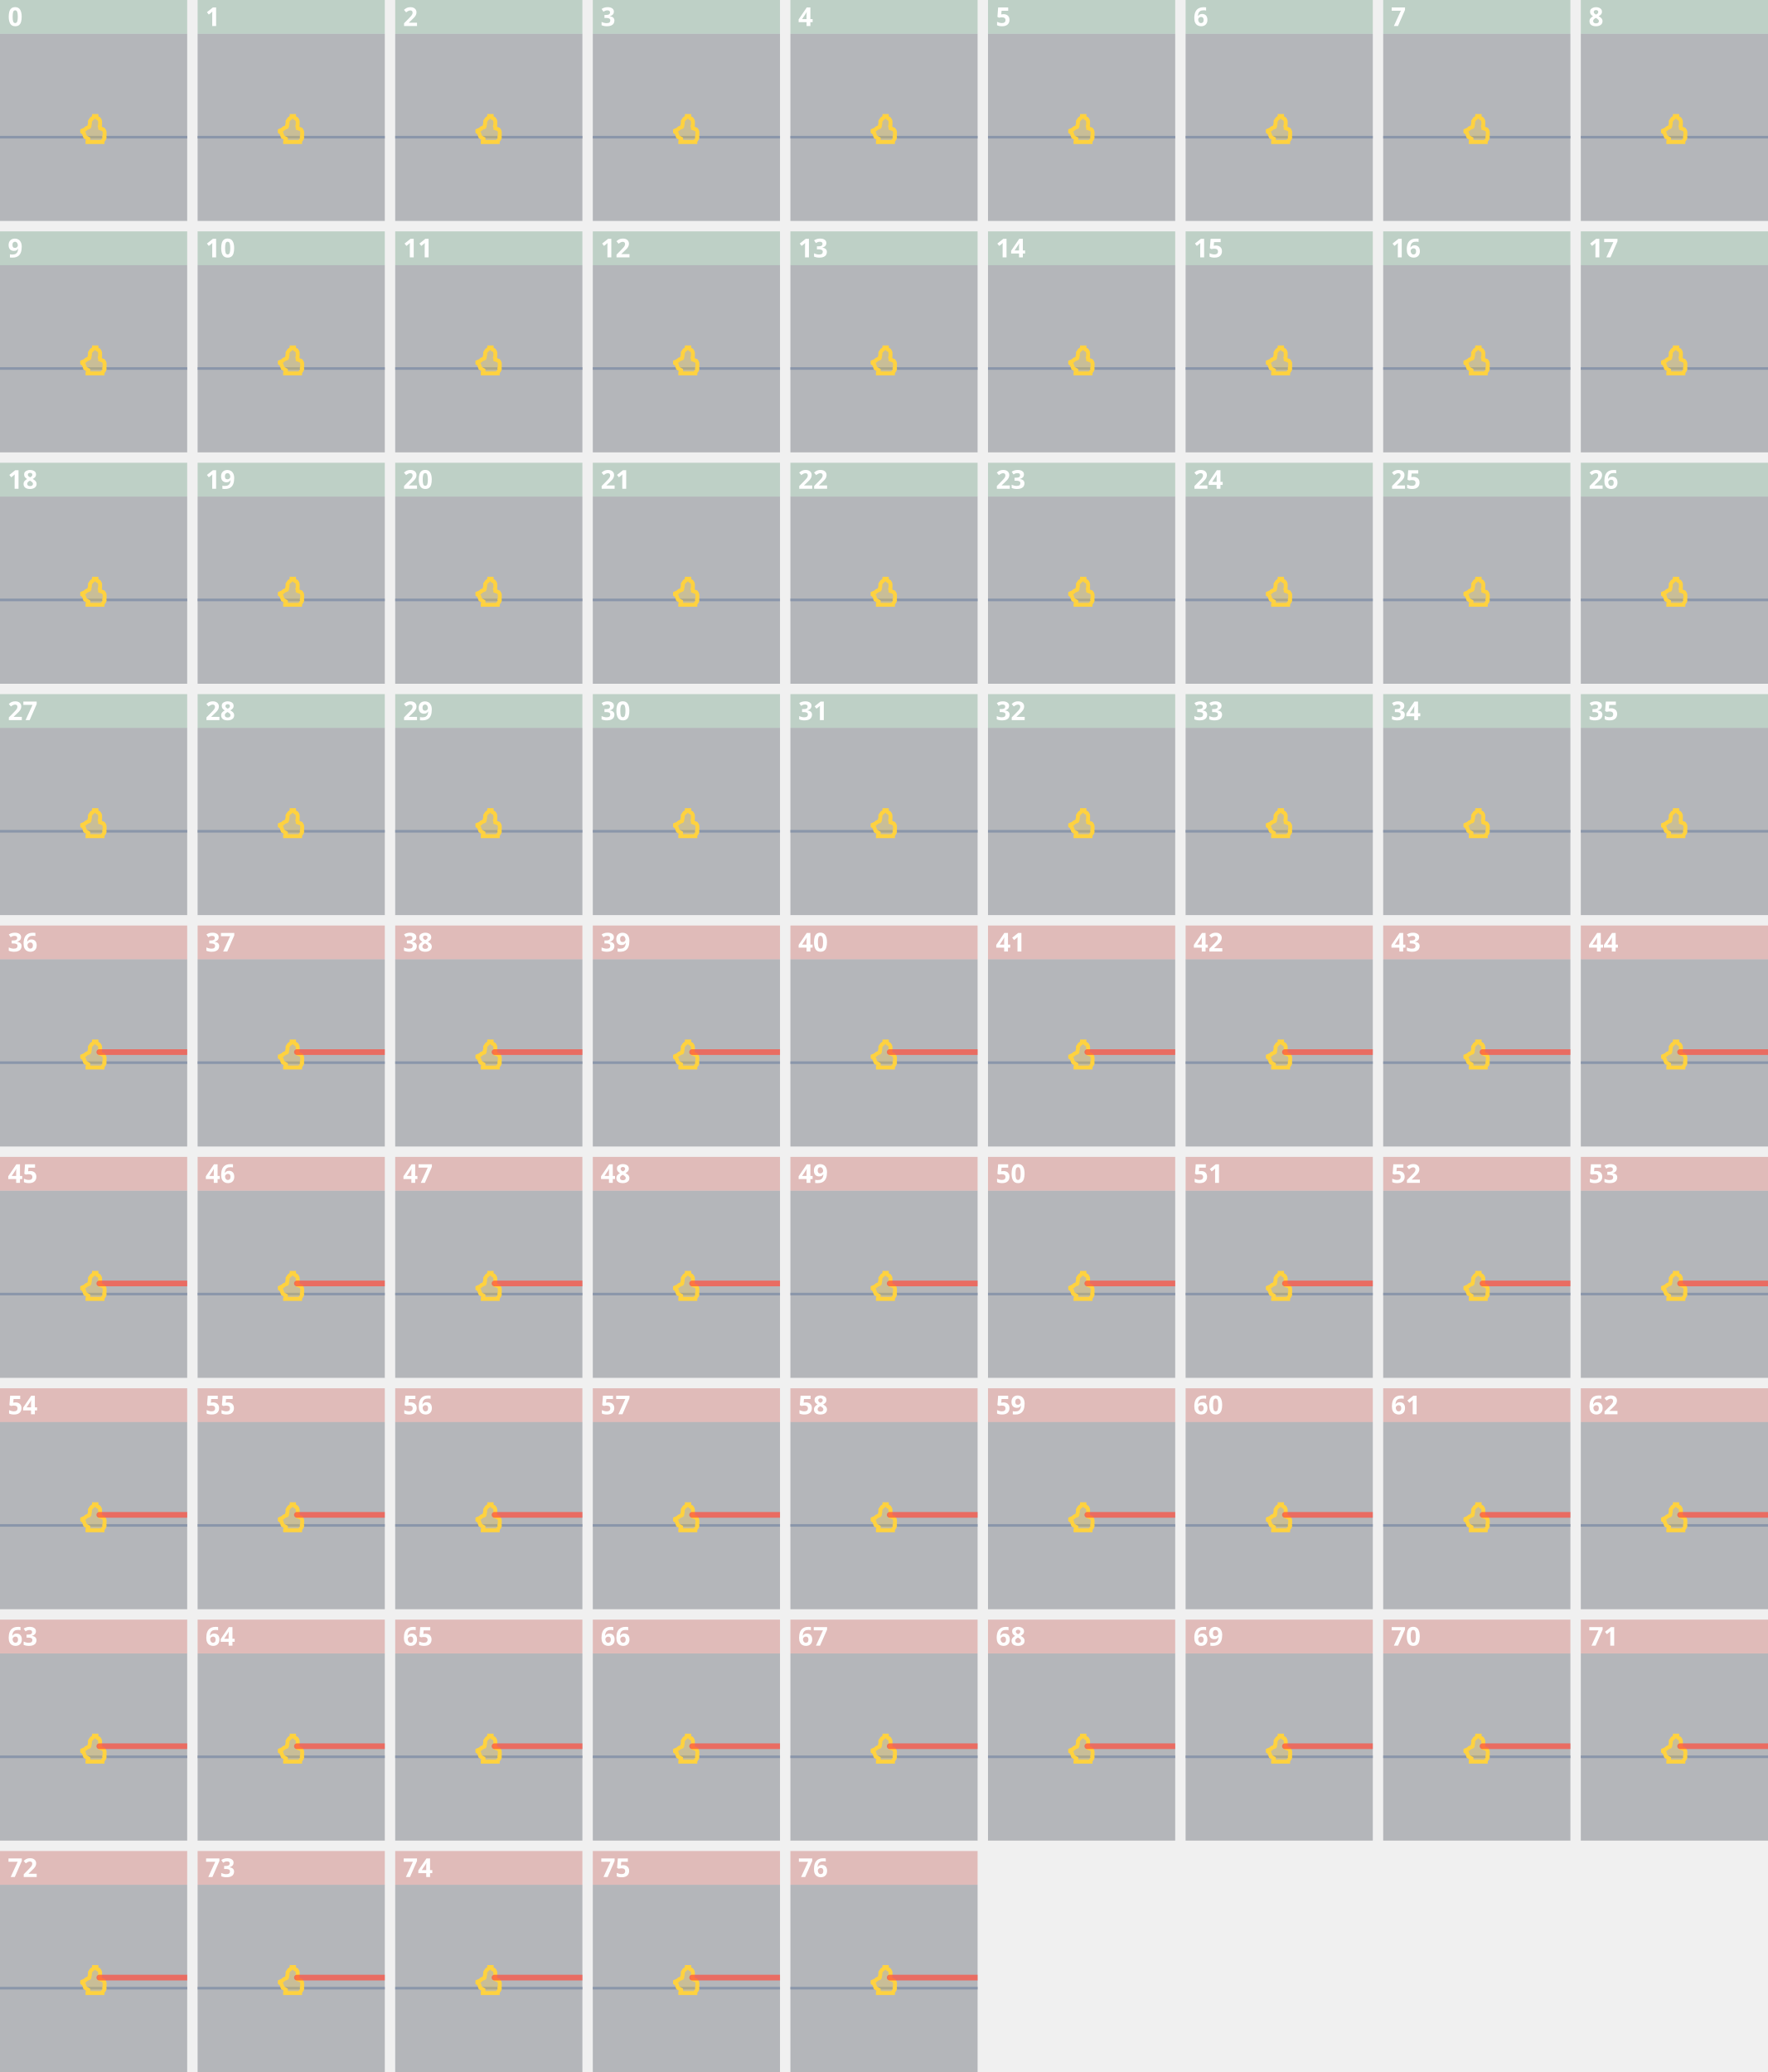
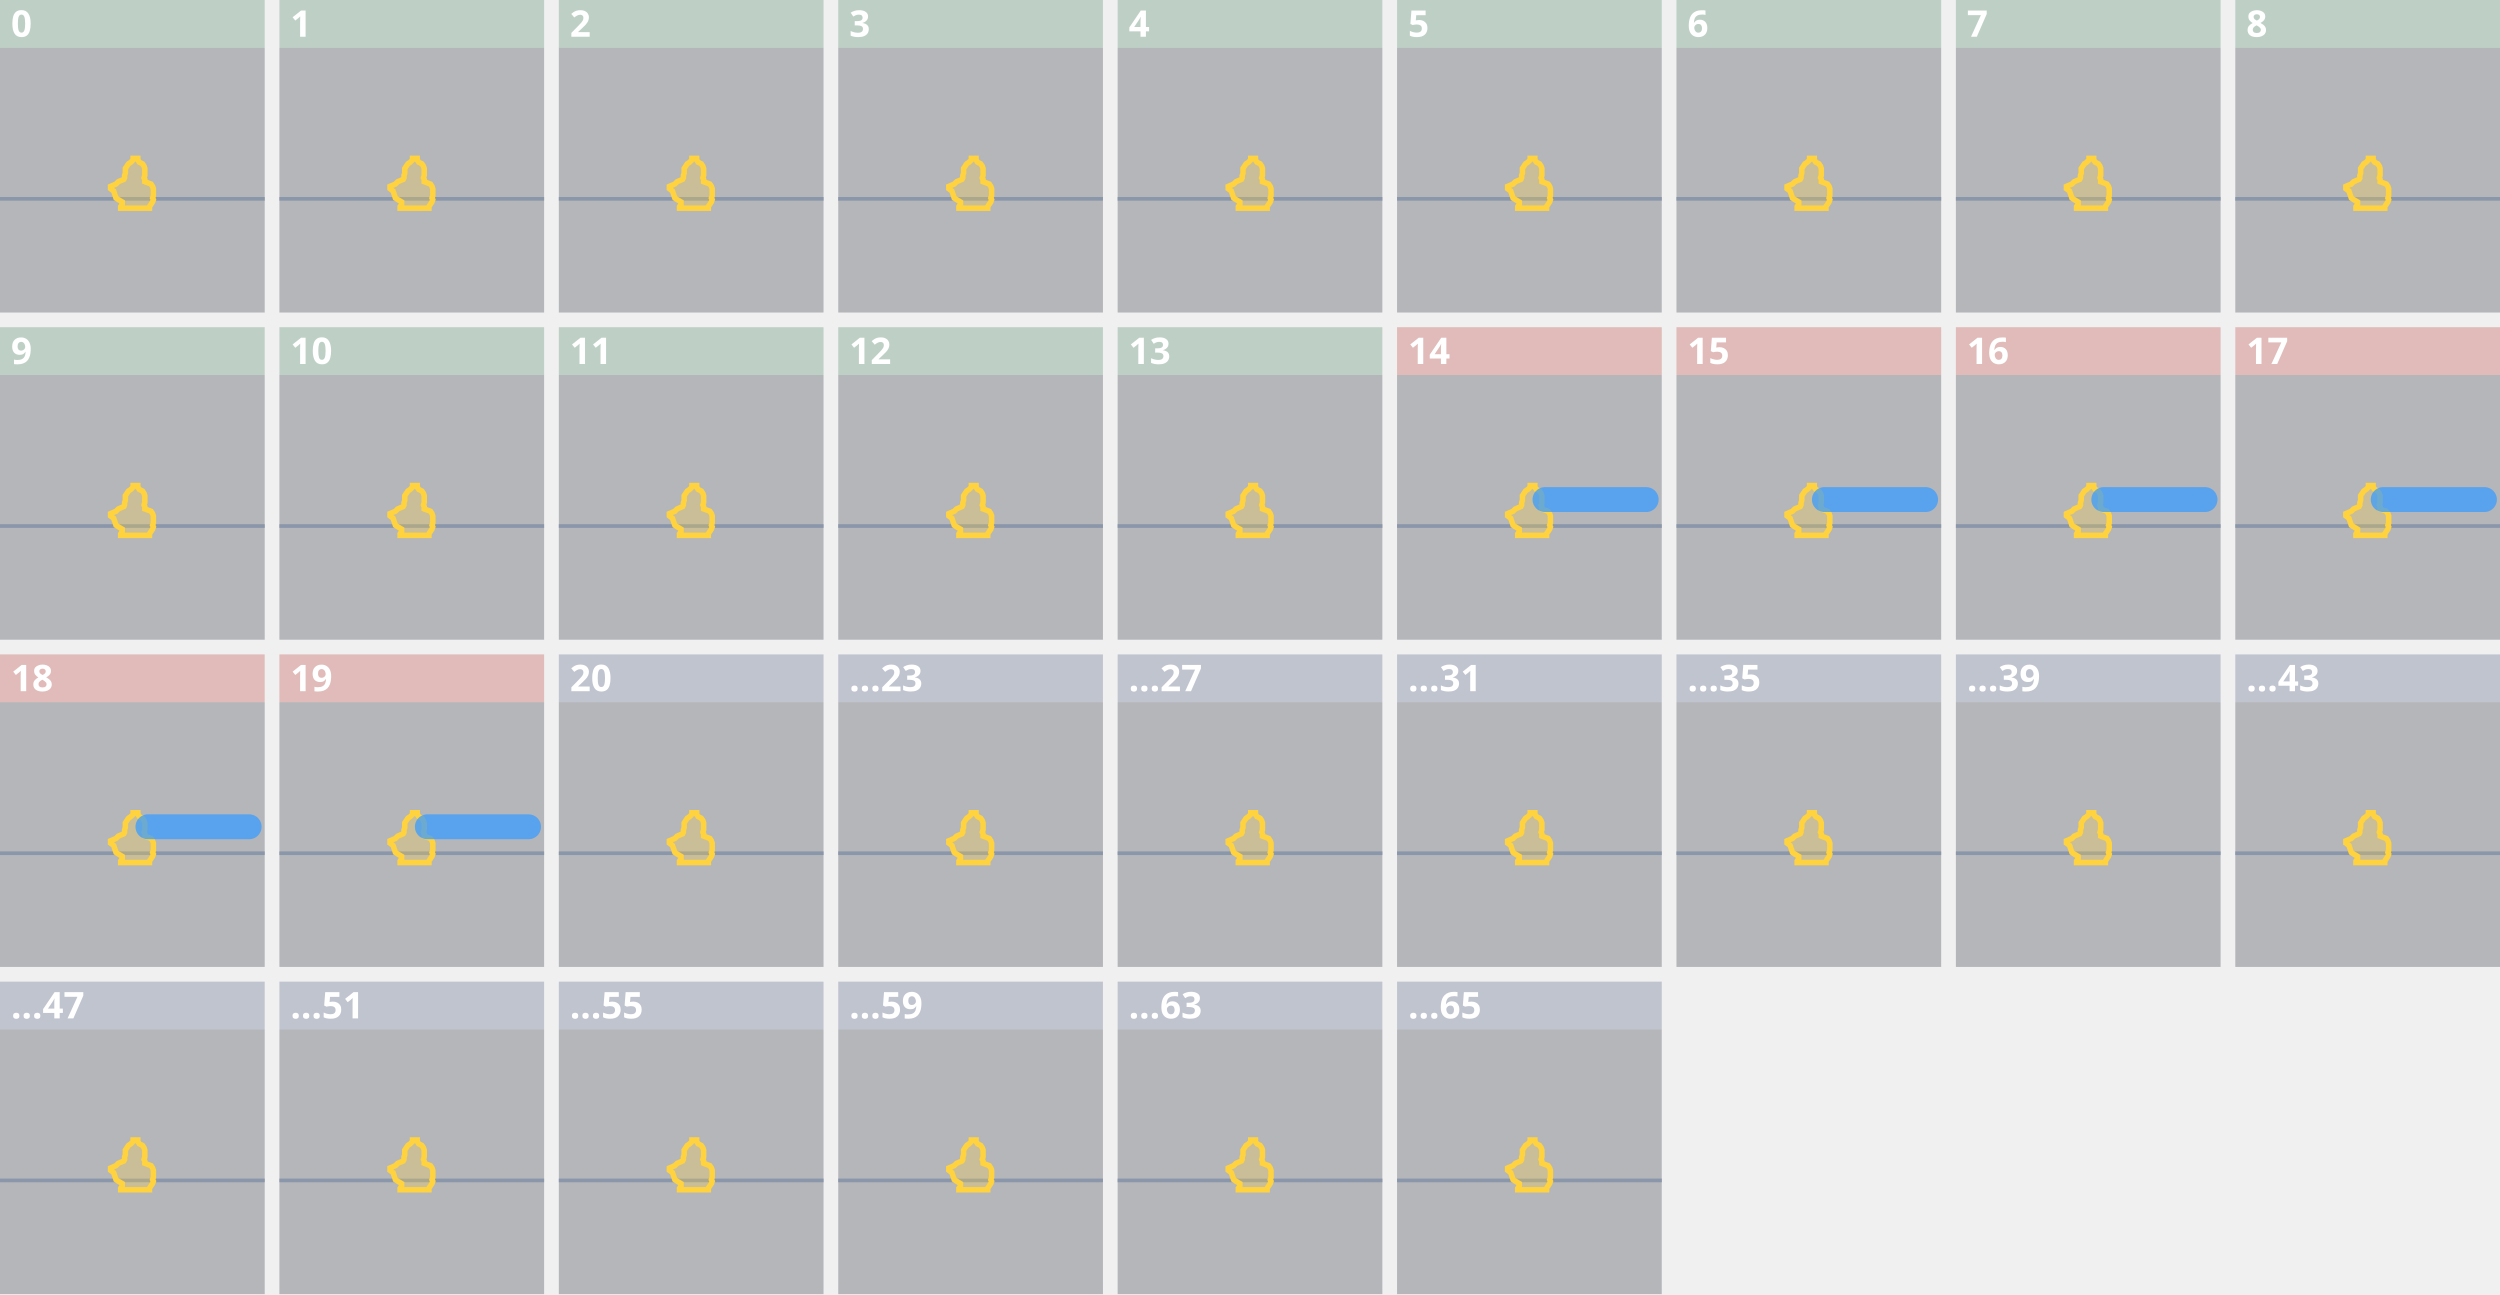
- <svg xmlns="http://www.w3.org/2000/svg" viewBox="0 0 680 797" width="680" height="797">
-   <style>text{font:bold 10px sans-serif;fill:#ffffff}.k{fill:#1b2230}.g{stroke:#8a96aa;stroke-width:6.39}use{stroke-width:9.58;fill-opacity:.28}.u{stroke:#ffd23f;fill:#ffd23f}.v{stroke:#4ade80;fill:#4ade80;fill-opacity:.6}.a{stroke:#e879f9;fill:#e879f9}.o{stroke:#22d3ee;fill:#22d3ee;fill-opacity:.5}.H{color:#ff4d3d;fill:#ff4d3d;opacity:.7}.G{color:#3b9cff;fill:#3b9cff;opacity:.75}.S{color:#ffa630;fill:#ffa630;opacity:.75}.T{color:#ffa630;fill:none;stroke:#ffa630;stroke-width:12.78;stroke-dasharray:25.6}.P{color:#c49bff;fill:none;stroke:#c49bff;stroke-width:6.39;stroke-dasharray:19.2}</style>
+ <svg xmlns="http://www.w3.org/2000/svg" viewBox="0 0 680 352" width="680" height="352">
+   <style>text{font:bold 10px sans-serif;fill:#ffffff}.k{fill:#1b2230}.g{stroke:#8a96aa;stroke-width:4.72}use{stroke-width:7.08;fill-opacity:.28}.u{stroke:#ffd23f;fill:#ffd23f}.v{stroke:#4ade80;fill:#4ade80;fill-opacity:.6}.a{stroke:#e879f9;fill:#e879f9}.o{stroke:#22d3ee;fill:#22d3ee;fill-opacity:.5}.H{color:#ff4d3d;fill:#ff4d3d;opacity:.7}.G{color:#3b9cff;fill:#3b9cff;opacity:.75}.S{color:#ffa630;fill:#ffa630;opacity:.75}.T{color:#ffa630;fill:none;stroke:#ffa630;stroke-width:9.44;stroke-dasharray:18.9}.P{color:#c49bff;fill:none;stroke:#c49bff;stroke-width:4.72;stroke-dasharray:14.2}</style>
  <defs>
    <path id="b0" d="M1 -28L7 -28L7 -26L9 -23L13 -21L15 -18L16 -15L16 -12L16 -9L16 -6L15 -3L16 -1L16 2L24 5L26 8L27 11L27 14L27 17L27 20L26 23L27 25L26 28L24 31L22 34L22 36L-15 36L-15 34L-13 31L-13 28L-18 25L-21 23L-22 20L-23 17L-24 14L-28 11L-28 8L-21 5L-18 2L-11 -1L-10 -3L-10 -6L-9 -9L-9 -12L-9 -15L-7 -18L-5 -21L-2 -23L1 -26Z" />
-     <rect id="K" x="-230" y="-230" width="460" height="460" class="k" />
+     <rect id="K" x="-170" y="-170" width="340" height="340" class="k" />
    <rect id="Ls" width="72" height="13" fill="#3f7d5a" />
    <rect id="La" width="72" height="13" fill="#b8332b" />
+     <rect id="Le" width="72" height="13" fill="#46557a" />
  </defs>
  <use href="#Ls" x="0" y="0" />
  <text x="3" y="10">0</text>
-   <svg x="0" y="13" width="72" height="72" viewBox="-230 -230 460 460">
-     <use href="#K" />
-     <line x1="-230" y1="24" x2="230" y2="24" class="g" />
+   <svg x="0" y="13" width="72" height="72" viewBox="-170 -170 340 340">
+     <use href="#K" />
+     <line x1="-170" y1="24" x2="170" y2="24" class="g" />
    <use href="#b0" class="u" />
  </svg>
  <use href="#Ls" x="76" y="0" />
  <text x="79" y="10">1</text>
-   <svg x="76" y="13" width="72" height="72" viewBox="-230 -230 460 460">
-     <use href="#K" />
-     <line x1="-230" y1="24" x2="230" y2="24" class="g" />
+   <svg x="76" y="13" width="72" height="72" viewBox="-170 -170 340 340">
+     <use href="#K" />
+     <line x1="-170" y1="24" x2="170" y2="24" class="g" />
    <use href="#b0" class="u" />
  </svg>
  <use href="#Ls" x="152" y="0" />
  <text x="155" y="10">2</text>
-   <svg x="152" y="13" width="72" height="72" viewBox="-230 -230 460 460">
-     <use href="#K" />
-     <line x1="-230" y1="24" x2="230" y2="24" class="g" />
+   <svg x="152" y="13" width="72" height="72" viewBox="-170 -170 340 340">
+     <use href="#K" />
+     <line x1="-170" y1="24" x2="170" y2="24" class="g" />
    <use href="#b0" class="u" />
  </svg>
  <use href="#Ls" x="228" y="0" />
  <text x="231" y="10">3</text>
-   <svg x="228" y="13" width="72" height="72" viewBox="-230 -230 460 460">
-     <use href="#K" />
-     <line x1="-230" y1="24" x2="230" y2="24" class="g" />
+   <svg x="228" y="13" width="72" height="72" viewBox="-170 -170 340 340">
+     <use href="#K" />
+     <line x1="-170" y1="24" x2="170" y2="24" class="g" />
    <use href="#b0" class="u" />
  </svg>
  <use href="#Ls" x="304" y="0" />
  <text x="307" y="10">4</text>
-   <svg x="304" y="13" width="72" height="72" viewBox="-230 -230 460 460">
-     <use href="#K" />
-     <line x1="-230" y1="24" x2="230" y2="24" class="g" />
+   <svg x="304" y="13" width="72" height="72" viewBox="-170 -170 340 340">
+     <use href="#K" />
+     <line x1="-170" y1="24" x2="170" y2="24" class="g" />
    <use href="#b0" class="u" />
  </svg>
  <use href="#Ls" x="380" y="0" />
  <text x="383" y="10">5</text>
-   <svg x="380" y="13" width="72" height="72" viewBox="-230 -230 460 460">
-     <use href="#K" />
-     <line x1="-230" y1="24" x2="230" y2="24" class="g" />
+   <svg x="380" y="13" width="72" height="72" viewBox="-170 -170 340 340">
+     <use href="#K" />
+     <line x1="-170" y1="24" x2="170" y2="24" class="g" />
    <use href="#b0" class="u" />
  </svg>
  <use href="#Ls" x="456" y="0" />
  <text x="459" y="10">6</text>
-   <svg x="456" y="13" width="72" height="72" viewBox="-230 -230 460 460">
-     <use href="#K" />
-     <line x1="-230" y1="24" x2="230" y2="24" class="g" />
+   <svg x="456" y="13" width="72" height="72" viewBox="-170 -170 340 340">
+     <use href="#K" />
+     <line x1="-170" y1="24" x2="170" y2="24" class="g" />
    <use href="#b0" class="u" />
  </svg>
  <use href="#Ls" x="532" y="0" />
  <text x="535" y="10">7</text>
-   <svg x="532" y="13" width="72" height="72" viewBox="-230 -230 460 460">
-     <use href="#K" />
-     <line x1="-230" y1="24" x2="230" y2="24" class="g" />
+   <svg x="532" y="13" width="72" height="72" viewBox="-170 -170 340 340">
+     <use href="#K" />
+     <line x1="-170" y1="24" x2="170" y2="24" class="g" />
    <use href="#b0" class="u" />
  </svg>
  <use href="#Ls" x="608" y="0" />
  <text x="611" y="10">8</text>
-   <svg x="608" y="13" width="72" height="72" viewBox="-230 -230 460 460">
-     <use href="#K" />
-     <line x1="-230" y1="24" x2="230" y2="24" class="g" />
+   <svg x="608" y="13" width="72" height="72" viewBox="-170 -170 340 340">
+     <use href="#K" />
+     <line x1="-170" y1="24" x2="170" y2="24" class="g" />
    <use href="#b0" class="u" />
  </svg>
  <use href="#Ls" x="0" y="89" />
  <text x="3" y="99">9</text>
-   <svg x="0" y="102" width="72" height="72" viewBox="-230 -230 460 460">
-     <use href="#K" />
-     <line x1="-230" y1="24" x2="230" y2="24" class="g" />
+   <svg x="0" y="102" width="72" height="72" viewBox="-170 -170 340 340">
+     <use href="#K" />
+     <line x1="-170" y1="24" x2="170" y2="24" class="g" />
    <use href="#b0" class="u" />
  </svg>
  <use href="#Ls" x="76" y="89" />
  <text x="79" y="99">10</text>
-   <svg x="76" y="102" width="72" height="72" viewBox="-230 -230 460 460">
-     <use href="#K" />
-     <line x1="-230" y1="24" x2="230" y2="24" class="g" />
+   <svg x="76" y="102" width="72" height="72" viewBox="-170 -170 340 340">
+     <use href="#K" />
+     <line x1="-170" y1="24" x2="170" y2="24" class="g" />
    <use href="#b0" class="u" />
  </svg>
  <use href="#Ls" x="152" y="89" />
  <text x="155" y="99">11</text>
-   <svg x="152" y="102" width="72" height="72" viewBox="-230 -230 460 460">
-     <use href="#K" />
-     <line x1="-230" y1="24" x2="230" y2="24" class="g" />
+   <svg x="152" y="102" width="72" height="72" viewBox="-170 -170 340 340">
+     <use href="#K" />
+     <line x1="-170" y1="24" x2="170" y2="24" class="g" />
    <use href="#b0" class="u" />
  </svg>
  <use href="#Ls" x="228" y="89" />
  <text x="231" y="99">12</text>
-   <svg x="228" y="102" width="72" height="72" viewBox="-230 -230 460 460">
-     <use href="#K" />
-     <line x1="-230" y1="24" x2="230" y2="24" class="g" />
+   <svg x="228" y="102" width="72" height="72" viewBox="-170 -170 340 340">
+     <use href="#K" />
+     <line x1="-170" y1="24" x2="170" y2="24" class="g" />
    <use href="#b0" class="u" />
  </svg>
  <use href="#Ls" x="304" y="89" />
  <text x="307" y="99">13</text>
-   <svg x="304" y="102" width="72" height="72" viewBox="-230 -230 460 460">
-     <use href="#K" />
-     <line x1="-230" y1="24" x2="230" y2="24" class="g" />
-     <use href="#b0" class="u" />
-   </svg>
-   <use href="#Ls" x="380" y="89" />
+   <svg x="304" y="102" width="72" height="72" viewBox="-170 -170 340 340">
+     <use href="#K" />
+     <line x1="-170" y1="24" x2="170" y2="24" class="g" />
+     <use href="#b0" class="u" />
+   </svg>
+   <use href="#La" x="380" y="89" />
  <text x="383" y="99">14</text>
-   <svg x="380" y="102" width="72" height="72" viewBox="-230 -230 460 460">
-     <use href="#K" />
-     <line x1="-230" y1="24" x2="230" y2="24" class="g" />
-     <use href="#b0" class="u" />
-   </svg>
-   <use href="#Ls" x="456" y="89" />
+   <svg x="380" y="102" width="72" height="72" viewBox="-170 -170 340 340">
+     <use href="#K" />
+     <line x1="-170" y1="24" x2="170" y2="24" class="g" />
+     <use href="#b0" class="u" />
+     <g class="G">
+       <line x1="20" y1="-10" x2="150" y2="-10" stroke="currentColor" stroke-width="32" stroke-linecap="round" />
+     </g>
+   </svg>
+   <use href="#La" x="456" y="89" />
  <text x="459" y="99">15</text>
-   <svg x="456" y="102" width="72" height="72" viewBox="-230 -230 460 460">
-     <use href="#K" />
-     <line x1="-230" y1="24" x2="230" y2="24" class="g" />
-     <use href="#b0" class="u" />
-   </svg>
-   <use href="#Ls" x="532" y="89" />
+   <svg x="456" y="102" width="72" height="72" viewBox="-170 -170 340 340">
+     <use href="#K" />
+     <line x1="-170" y1="24" x2="170" y2="24" class="g" />
+     <use href="#b0" class="u" />
+     <g class="G">
+       <line x1="20" y1="-10" x2="150" y2="-10" stroke="currentColor" stroke-width="32" stroke-linecap="round" />
+     </g>
+   </svg>
+   <use href="#La" x="532" y="89" />
  <text x="535" y="99">16</text>
-   <svg x="532" y="102" width="72" height="72" viewBox="-230 -230 460 460">
-     <use href="#K" />
-     <line x1="-230" y1="24" x2="230" y2="24" class="g" />
-     <use href="#b0" class="u" />
-   </svg>
-   <use href="#Ls" x="608" y="89" />
+   <svg x="532" y="102" width="72" height="72" viewBox="-170 -170 340 340">
+     <use href="#K" />
+     <line x1="-170" y1="24" x2="170" y2="24" class="g" />
+     <use href="#b0" class="u" />
+     <g class="G">
+       <line x1="20" y1="-10" x2="150" y2="-10" stroke="currentColor" stroke-width="32" stroke-linecap="round" />
+     </g>
+   </svg>
+   <use href="#La" x="608" y="89" />
  <text x="611" y="99">17</text>
-   <svg x="608" y="102" width="72" height="72" viewBox="-230 -230 460 460">
-     <use href="#K" />
-     <line x1="-230" y1="24" x2="230" y2="24" class="g" />
-     <use href="#b0" class="u" />
-   </svg>
-   <use href="#Ls" x="0" y="178" />
+   <svg x="608" y="102" width="72" height="72" viewBox="-170 -170 340 340">
+     <use href="#K" />
+     <line x1="-170" y1="24" x2="170" y2="24" class="g" />
+     <use href="#b0" class="u" />
+     <g class="G">
+       <line x1="20" y1="-10" x2="150" y2="-10" stroke="currentColor" stroke-width="32" stroke-linecap="round" />
+     </g>
+   </svg>
+   <use href="#La" x="0" y="178" />
  <text x="3" y="188">18</text>
-   <svg x="0" y="191" width="72" height="72" viewBox="-230 -230 460 460">
-     <use href="#K" />
-     <line x1="-230" y1="24" x2="230" y2="24" class="g" />
-     <use href="#b0" class="u" />
-   </svg>
-   <use href="#Ls" x="76" y="178" />
+   <svg x="0" y="191" width="72" height="72" viewBox="-170 -170 340 340">
+     <use href="#K" />
+     <line x1="-170" y1="24" x2="170" y2="24" class="g" />
+     <use href="#b0" class="u" />
+     <g class="G">
+       <line x1="20" y1="-10" x2="150" y2="-10" stroke="currentColor" stroke-width="32" stroke-linecap="round" />
+     </g>
+   </svg>
+   <use href="#La" x="76" y="178" />
  <text x="79" y="188">19</text>
-   <svg x="76" y="191" width="72" height="72" viewBox="-230 -230 460 460">
-     <use href="#K" />
-     <line x1="-230" y1="24" x2="230" y2="24" class="g" />
-     <use href="#b0" class="u" />
-   </svg>
-   <use href="#Ls" x="152" y="178" />
+   <svg x="76" y="191" width="72" height="72" viewBox="-170 -170 340 340">
+     <use href="#K" />
+     <line x1="-170" y1="24" x2="170" y2="24" class="g" />
+     <use href="#b0" class="u" />
+     <g class="G">
+       <line x1="20" y1="-10" x2="150" y2="-10" stroke="currentColor" stroke-width="32" stroke-linecap="round" />
+     </g>
+   </svg>
+   <use href="#Le" x="152" y="178" />
  <text x="155" y="188">20</text>
-   <svg x="152" y="191" width="72" height="72" viewBox="-230 -230 460 460">
-     <use href="#K" />
-     <line x1="-230" y1="24" x2="230" y2="24" class="g" />
-     <use href="#b0" class="u" />
-   </svg>
-   <use href="#Ls" x="228" y="178" />
-   <text x="231" y="188">21</text>
-   <svg x="228" y="191" width="72" height="72" viewBox="-230 -230 460 460">
-     <use href="#K" />
-     <line x1="-230" y1="24" x2="230" y2="24" class="g" />
-     <use href="#b0" class="u" />
-   </svg>
-   <use href="#Ls" x="304" y="178" />
-   <text x="307" y="188">22</text>
-   <svg x="304" y="191" width="72" height="72" viewBox="-230 -230 460 460">
-     <use href="#K" />
-     <line x1="-230" y1="24" x2="230" y2="24" class="g" />
-     <use href="#b0" class="u" />
-   </svg>
-   <use href="#Ls" x="380" y="178" />
-   <text x="383" y="188">23</text>
-   <svg x="380" y="191" width="72" height="72" viewBox="-230 -230 460 460">
-     <use href="#K" />
-     <line x1="-230" y1="24" x2="230" y2="24" class="g" />
-     <use href="#b0" class="u" />
-   </svg>
-   <use href="#Ls" x="456" y="178" />
-   <text x="459" y="188">24</text>
-   <svg x="456" y="191" width="72" height="72" viewBox="-230 -230 460 460">
-     <use href="#K" />
-     <line x1="-230" y1="24" x2="230" y2="24" class="g" />
-     <use href="#b0" class="u" />
-   </svg>
-   <use href="#Ls" x="532" y="178" />
-   <text x="535" y="188">25</text>
-   <svg x="532" y="191" width="72" height="72" viewBox="-230 -230 460 460">
-     <use href="#K" />
-     <line x1="-230" y1="24" x2="230" y2="24" class="g" />
-     <use href="#b0" class="u" />
-   </svg>
-   <use href="#Ls" x="608" y="178" />
-   <text x="611" y="188">26</text>
-   <svg x="608" y="191" width="72" height="72" viewBox="-230 -230 460 460">
-     <use href="#K" />
-     <line x1="-230" y1="24" x2="230" y2="24" class="g" />
-     <use href="#b0" class="u" />
-   </svg>
-   <use href="#Ls" x="0" y="267" />
-   <text x="3" y="277">27</text>
-   <svg x="0" y="280" width="72" height="72" viewBox="-230 -230 460 460">
-     <use href="#K" />
-     <line x1="-230" y1="24" x2="230" y2="24" class="g" />
-     <use href="#b0" class="u" />
-   </svg>
-   <use href="#Ls" x="76" y="267" />
-   <text x="79" y="277">28</text>
-   <svg x="76" y="280" width="72" height="72" viewBox="-230 -230 460 460">
-     <use href="#K" />
-     <line x1="-230" y1="24" x2="230" y2="24" class="g" />
-     <use href="#b0" class="u" />
-   </svg>
-   <use href="#Ls" x="152" y="267" />
-   <text x="155" y="277">29</text>
-   <svg x="152" y="280" width="72" height="72" viewBox="-230 -230 460 460">
-     <use href="#K" />
-     <line x1="-230" y1="24" x2="230" y2="24" class="g" />
-     <use href="#b0" class="u" />
-   </svg>
-   <use href="#Ls" x="228" y="267" />
-   <text x="231" y="277">30</text>
-   <svg x="228" y="280" width="72" height="72" viewBox="-230 -230 460 460">
-     <use href="#K" />
-     <line x1="-230" y1="24" x2="230" y2="24" class="g" />
-     <use href="#b0" class="u" />
-   </svg>
-   <use href="#Ls" x="304" y="267" />
-   <text x="307" y="277">31</text>
-   <svg x="304" y="280" width="72" height="72" viewBox="-230 -230 460 460">
-     <use href="#K" />
-     <line x1="-230" y1="24" x2="230" y2="24" class="g" />
-     <use href="#b0" class="u" />
-   </svg>
-   <use href="#Ls" x="380" y="267" />
-   <text x="383" y="277">32</text>
-   <svg x="380" y="280" width="72" height="72" viewBox="-230 -230 460 460">
-     <use href="#K" />
-     <line x1="-230" y1="24" x2="230" y2="24" class="g" />
-     <use href="#b0" class="u" />
-   </svg>
-   <use href="#Ls" x="456" y="267" />
-   <text x="459" y="277">33</text>
-   <svg x="456" y="280" width="72" height="72" viewBox="-230 -230 460 460">
-     <use href="#K" />
-     <line x1="-230" y1="24" x2="230" y2="24" class="g" />
-     <use href="#b0" class="u" />
-   </svg>
-   <use href="#Ls" x="532" y="267" />
-   <text x="535" y="277">34</text>
-   <svg x="532" y="280" width="72" height="72" viewBox="-230 -230 460 460">
-     <use href="#K" />
-     <line x1="-230" y1="24" x2="230" y2="24" class="g" />
-     <use href="#b0" class="u" />
-   </svg>
-   <use href="#Ls" x="608" y="267" />
-   <text x="611" y="277">35</text>
-   <svg x="608" y="280" width="72" height="72" viewBox="-230 -230 460 460">
-     <use href="#K" />
-     <line x1="-230" y1="24" x2="230" y2="24" class="g" />
-     <use href="#b0" class="u" />
-   </svg>
-   <use href="#La" x="0" y="356" />
-   <text x="3" y="366">36</text>
-   <svg x="0" y="369" width="72" height="72" viewBox="-230 -230 460 460">
-     <use href="#K" />
-     <line x1="-230" y1="24" x2="230" y2="24" class="g" />
-     <use href="#b0" class="u" />
-     <g class="H">
-       <line x1="14" y1="-2" x2="250" y2="-2" stroke="currentColor" stroke-width="14" stroke-linecap="round" />
-     </g>
-   </svg>
-   <use href="#La" x="76" y="356" />
-   <text x="79" y="366">37</text>
-   <svg x="76" y="369" width="72" height="72" viewBox="-230 -230 460 460">
-     <use href="#K" />
-     <line x1="-230" y1="24" x2="230" y2="24" class="g" />
-     <use href="#b0" class="u" />
-     <g class="H">
-       <line x1="14" y1="-2" x2="250" y2="-2" stroke="currentColor" stroke-width="14" stroke-linecap="round" />
-     </g>
-   </svg>
-   <use href="#La" x="152" y="356" />
-   <text x="155" y="366">38</text>
-   <svg x="152" y="369" width="72" height="72" viewBox="-230 -230 460 460">
-     <use href="#K" />
-     <line x1="-230" y1="24" x2="230" y2="24" class="g" />
-     <use href="#b0" class="u" />
-     <g class="H">
-       <line x1="14" y1="-2" x2="250" y2="-2" stroke="currentColor" stroke-width="14" stroke-linecap="round" />
-     </g>
-   </svg>
-   <use href="#La" x="228" y="356" />
-   <text x="231" y="366">39</text>
-   <svg x="228" y="369" width="72" height="72" viewBox="-230 -230 460 460">
-     <use href="#K" />
-     <line x1="-230" y1="24" x2="230" y2="24" class="g" />
-     <use href="#b0" class="u" />
-     <g class="H">
-       <line x1="14" y1="-2" x2="250" y2="-2" stroke="currentColor" stroke-width="14" stroke-linecap="round" />
-     </g>
-   </svg>
-   <use href="#La" x="304" y="356" />
-   <text x="307" y="366">40</text>
-   <svg x="304" y="369" width="72" height="72" viewBox="-230 -230 460 460">
-     <use href="#K" />
-     <line x1="-230" y1="24" x2="230" y2="24" class="g" />
-     <use href="#b0" class="u" />
-     <g class="H">
-       <line x1="14" y1="-2" x2="250" y2="-2" stroke="currentColor" stroke-width="14" stroke-linecap="round" />
-     </g>
-   </svg>
-   <use href="#La" x="380" y="356" />
-   <text x="383" y="366">41</text>
-   <svg x="380" y="369" width="72" height="72" viewBox="-230 -230 460 460">
-     <use href="#K" />
-     <line x1="-230" y1="24" x2="230" y2="24" class="g" />
-     <use href="#b0" class="u" />
-     <g class="H">
-       <line x1="14" y1="-2" x2="250" y2="-2" stroke="currentColor" stroke-width="14" stroke-linecap="round" />
-     </g>
-   </svg>
-   <use href="#La" x="456" y="356" />
-   <text x="459" y="366">42</text>
-   <svg x="456" y="369" width="72" height="72" viewBox="-230 -230 460 460">
-     <use href="#K" />
-     <line x1="-230" y1="24" x2="230" y2="24" class="g" />
-     <use href="#b0" class="u" />
-     <g class="H">
-       <line x1="14" y1="-2" x2="250" y2="-2" stroke="currentColor" stroke-width="14" stroke-linecap="round" />
-     </g>
-   </svg>
-   <use href="#La" x="532" y="356" />
-   <text x="535" y="366">43</text>
-   <svg x="532" y="369" width="72" height="72" viewBox="-230 -230 460 460">
-     <use href="#K" />
-     <line x1="-230" y1="24" x2="230" y2="24" class="g" />
-     <use href="#b0" class="u" />
-     <g class="H">
-       <line x1="14" y1="-2" x2="250" y2="-2" stroke="currentColor" stroke-width="14" stroke-linecap="round" />
-     </g>
-   </svg>
-   <use href="#La" x="608" y="356" />
-   <text x="611" y="366">44</text>
-   <svg x="608" y="369" width="72" height="72" viewBox="-230 -230 460 460">
-     <use href="#K" />
-     <line x1="-230" y1="24" x2="230" y2="24" class="g" />
-     <use href="#b0" class="u" />
-     <g class="H">
-       <line x1="14" y1="-2" x2="250" y2="-2" stroke="currentColor" stroke-width="14" stroke-linecap="round" />
-     </g>
-   </svg>
-   <use href="#La" x="0" y="445" />
-   <text x="3" y="455">45</text>
-   <svg x="0" y="458" width="72" height="72" viewBox="-230 -230 460 460">
-     <use href="#K" />
-     <line x1="-230" y1="24" x2="230" y2="24" class="g" />
-     <use href="#b0" class="u" />
-     <g class="H">
-       <line x1="14" y1="-2" x2="250" y2="-2" stroke="currentColor" stroke-width="14" stroke-linecap="round" />
-     </g>
-   </svg>
-   <use href="#La" x="76" y="445" />
-   <text x="79" y="455">46</text>
-   <svg x="76" y="458" width="72" height="72" viewBox="-230 -230 460 460">
-     <use href="#K" />
-     <line x1="-230" y1="24" x2="230" y2="24" class="g" />
-     <use href="#b0" class="u" />
-     <g class="H">
-       <line x1="14" y1="-2" x2="250" y2="-2" stroke="currentColor" stroke-width="14" stroke-linecap="round" />
-     </g>
-   </svg>
-   <use href="#La" x="152" y="445" />
-   <text x="155" y="455">47</text>
-   <svg x="152" y="458" width="72" height="72" viewBox="-230 -230 460 460">
-     <use href="#K" />
-     <line x1="-230" y1="24" x2="230" y2="24" class="g" />
-     <use href="#b0" class="u" />
-     <g class="H">
-       <line x1="14" y1="-2" x2="250" y2="-2" stroke="currentColor" stroke-width="14" stroke-linecap="round" />
-     </g>
-   </svg>
-   <use href="#La" x="228" y="445" />
-   <text x="231" y="455">48</text>
-   <svg x="228" y="458" width="72" height="72" viewBox="-230 -230 460 460">
-     <use href="#K" />
-     <line x1="-230" y1="24" x2="230" y2="24" class="g" />
-     <use href="#b0" class="u" />
-     <g class="H">
-       <line x1="14" y1="-2" x2="250" y2="-2" stroke="currentColor" stroke-width="14" stroke-linecap="round" />
-     </g>
-   </svg>
-   <use href="#La" x="304" y="445" />
-   <text x="307" y="455">49</text>
-   <svg x="304" y="458" width="72" height="72" viewBox="-230 -230 460 460">
-     <use href="#K" />
-     <line x1="-230" y1="24" x2="230" y2="24" class="g" />
-     <use href="#b0" class="u" />
-     <g class="H">
-       <line x1="14" y1="-2" x2="250" y2="-2" stroke="currentColor" stroke-width="14" stroke-linecap="round" />
-     </g>
-   </svg>
-   <use href="#La" x="380" y="445" />
-   <text x="383" y="455">50</text>
-   <svg x="380" y="458" width="72" height="72" viewBox="-230 -230 460 460">
-     <use href="#K" />
-     <line x1="-230" y1="24" x2="230" y2="24" class="g" />
-     <use href="#b0" class="u" />
-     <g class="H">
-       <line x1="14" y1="-2" x2="250" y2="-2" stroke="currentColor" stroke-width="14" stroke-linecap="round" />
-     </g>
-   </svg>
-   <use href="#La" x="456" y="445" />
-   <text x="459" y="455">51</text>
-   <svg x="456" y="458" width="72" height="72" viewBox="-230 -230 460 460">
-     <use href="#K" />
-     <line x1="-230" y1="24" x2="230" y2="24" class="g" />
-     <use href="#b0" class="u" />
-     <g class="H">
-       <line x1="14" y1="-2" x2="250" y2="-2" stroke="currentColor" stroke-width="14" stroke-linecap="round" />
-     </g>
-   </svg>
-   <use href="#La" x="532" y="445" />
-   <text x="535" y="455">52</text>
-   <svg x="532" y="458" width="72" height="72" viewBox="-230 -230 460 460">
-     <use href="#K" />
-     <line x1="-230" y1="24" x2="230" y2="24" class="g" />
-     <use href="#b0" class="u" />
-     <g class="H">
-       <line x1="14" y1="-2" x2="250" y2="-2" stroke="currentColor" stroke-width="14" stroke-linecap="round" />
-     </g>
-   </svg>
-   <use href="#La" x="608" y="445" />
-   <text x="611" y="455">53</text>
-   <svg x="608" y="458" width="72" height="72" viewBox="-230 -230 460 460">
-     <use href="#K" />
-     <line x1="-230" y1="24" x2="230" y2="24" class="g" />
-     <use href="#b0" class="u" />
-     <g class="H">
-       <line x1="14" y1="-2" x2="250" y2="-2" stroke="currentColor" stroke-width="14" stroke-linecap="round" />
-     </g>
-   </svg>
-   <use href="#La" x="0" y="534" />
-   <text x="3" y="544">54</text>
-   <svg x="0" y="547" width="72" height="72" viewBox="-230 -230 460 460">
-     <use href="#K" />
-     <line x1="-230" y1="24" x2="230" y2="24" class="g" />
-     <use href="#b0" class="u" />
-     <g class="H">
-       <line x1="14" y1="-2" x2="250" y2="-2" stroke="currentColor" stroke-width="14" stroke-linecap="round" />
-     </g>
-   </svg>
-   <use href="#La" x="76" y="534" />
-   <text x="79" y="544">55</text>
-   <svg x="76" y="547" width="72" height="72" viewBox="-230 -230 460 460">
-     <use href="#K" />
-     <line x1="-230" y1="24" x2="230" y2="24" class="g" />
-     <use href="#b0" class="u" />
-     <g class="H">
-       <line x1="14" y1="-2" x2="250" y2="-2" stroke="currentColor" stroke-width="14" stroke-linecap="round" />
-     </g>
-   </svg>
-   <use href="#La" x="152" y="534" />
-   <text x="155" y="544">56</text>
-   <svg x="152" y="547" width="72" height="72" viewBox="-230 -230 460 460">
-     <use href="#K" />
-     <line x1="-230" y1="24" x2="230" y2="24" class="g" />
-     <use href="#b0" class="u" />
-     <g class="H">
-       <line x1="14" y1="-2" x2="250" y2="-2" stroke="currentColor" stroke-width="14" stroke-linecap="round" />
-     </g>
-   </svg>
-   <use href="#La" x="228" y="534" />
-   <text x="231" y="544">57</text>
-   <svg x="228" y="547" width="72" height="72" viewBox="-230 -230 460 460">
-     <use href="#K" />
-     <line x1="-230" y1="24" x2="230" y2="24" class="g" />
-     <use href="#b0" class="u" />
-     <g class="H">
-       <line x1="14" y1="-2" x2="250" y2="-2" stroke="currentColor" stroke-width="14" stroke-linecap="round" />
-     </g>
-   </svg>
-   <use href="#La" x="304" y="534" />
-   <text x="307" y="544">58</text>
-   <svg x="304" y="547" width="72" height="72" viewBox="-230 -230 460 460">
-     <use href="#K" />
-     <line x1="-230" y1="24" x2="230" y2="24" class="g" />
-     <use href="#b0" class="u" />
-     <g class="H">
-       <line x1="14" y1="-2" x2="250" y2="-2" stroke="currentColor" stroke-width="14" stroke-linecap="round" />
-     </g>
-   </svg>
-   <use href="#La" x="380" y="534" />
-   <text x="383" y="544">59</text>
-   <svg x="380" y="547" width="72" height="72" viewBox="-230 -230 460 460">
-     <use href="#K" />
-     <line x1="-230" y1="24" x2="230" y2="24" class="g" />
-     <use href="#b0" class="u" />
-     <g class="H">
-       <line x1="14" y1="-2" x2="250" y2="-2" stroke="currentColor" stroke-width="14" stroke-linecap="round" />
-     </g>
-   </svg>
-   <use href="#La" x="456" y="534" />
-   <text x="459" y="544">60</text>
-   <svg x="456" y="547" width="72" height="72" viewBox="-230 -230 460 460">
-     <use href="#K" />
-     <line x1="-230" y1="24" x2="230" y2="24" class="g" />
-     <use href="#b0" class="u" />
-     <g class="H">
-       <line x1="14" y1="-2" x2="250" y2="-2" stroke="currentColor" stroke-width="14" stroke-linecap="round" />
-     </g>
-   </svg>
-   <use href="#La" x="532" y="534" />
-   <text x="535" y="544">61</text>
-   <svg x="532" y="547" width="72" height="72" viewBox="-230 -230 460 460">
-     <use href="#K" />
-     <line x1="-230" y1="24" x2="230" y2="24" class="g" />
-     <use href="#b0" class="u" />
-     <g class="H">
-       <line x1="14" y1="-2" x2="250" y2="-2" stroke="currentColor" stroke-width="14" stroke-linecap="round" />
-     </g>
-   </svg>
-   <use href="#La" x="608" y="534" />
-   <text x="611" y="544">62</text>
-   <svg x="608" y="547" width="72" height="72" viewBox="-230 -230 460 460">
-     <use href="#K" />
-     <line x1="-230" y1="24" x2="230" y2="24" class="g" />
-     <use href="#b0" class="u" />
-     <g class="H">
-       <line x1="14" y1="-2" x2="250" y2="-2" stroke="currentColor" stroke-width="14" stroke-linecap="round" />
-     </g>
-   </svg>
-   <use href="#La" x="0" y="623" />
-   <text x="3" y="633">63</text>
-   <svg x="0" y="636" width="72" height="72" viewBox="-230 -230 460 460">
-     <use href="#K" />
-     <line x1="-230" y1="24" x2="230" y2="24" class="g" />
-     <use href="#b0" class="u" />
-     <g class="H">
-       <line x1="14" y1="-2" x2="250" y2="-2" stroke="currentColor" stroke-width="14" stroke-linecap="round" />
-     </g>
-   </svg>
-   <use href="#La" x="76" y="623" />
-   <text x="79" y="633">64</text>
-   <svg x="76" y="636" width="72" height="72" viewBox="-230 -230 460 460">
-     <use href="#K" />
-     <line x1="-230" y1="24" x2="230" y2="24" class="g" />
-     <use href="#b0" class="u" />
-     <g class="H">
-       <line x1="14" y1="-2" x2="250" y2="-2" stroke="currentColor" stroke-width="14" stroke-linecap="round" />
-     </g>
-   </svg>
-   <use href="#La" x="152" y="623" />
-   <text x="155" y="633">65</text>
-   <svg x="152" y="636" width="72" height="72" viewBox="-230 -230 460 460">
-     <use href="#K" />
-     <line x1="-230" y1="24" x2="230" y2="24" class="g" />
-     <use href="#b0" class="u" />
-     <g class="H">
-       <line x1="14" y1="-2" x2="250" y2="-2" stroke="currentColor" stroke-width="14" stroke-linecap="round" />
-     </g>
-   </svg>
-   <use href="#La" x="228" y="623" />
-   <text x="231" y="633">66</text>
-   <svg x="228" y="636" width="72" height="72" viewBox="-230 -230 460 460">
-     <use href="#K" />
-     <line x1="-230" y1="24" x2="230" y2="24" class="g" />
-     <use href="#b0" class="u" />
-     <g class="H">
-       <line x1="14" y1="-2" x2="250" y2="-2" stroke="currentColor" stroke-width="14" stroke-linecap="round" />
-     </g>
-   </svg>
-   <use href="#La" x="304" y="623" />
-   <text x="307" y="633">67</text>
-   <svg x="304" y="636" width="72" height="72" viewBox="-230 -230 460 460">
-     <use href="#K" />
-     <line x1="-230" y1="24" x2="230" y2="24" class="g" />
-     <use href="#b0" class="u" />
-     <g class="H">
-       <line x1="14" y1="-2" x2="250" y2="-2" stroke="currentColor" stroke-width="14" stroke-linecap="round" />
-     </g>
-   </svg>
-   <use href="#La" x="380" y="623" />
-   <text x="383" y="633">68</text>
-   <svg x="380" y="636" width="72" height="72" viewBox="-230 -230 460 460">
-     <use href="#K" />
-     <line x1="-230" y1="24" x2="230" y2="24" class="g" />
-     <use href="#b0" class="u" />
-     <g class="H">
-       <line x1="14" y1="-2" x2="250" y2="-2" stroke="currentColor" stroke-width="14" stroke-linecap="round" />
-     </g>
-   </svg>
-   <use href="#La" x="456" y="623" />
-   <text x="459" y="633">69</text>
-   <svg x="456" y="636" width="72" height="72" viewBox="-230 -230 460 460">
-     <use href="#K" />
-     <line x1="-230" y1="24" x2="230" y2="24" class="g" />
-     <use href="#b0" class="u" />
-     <g class="H">
-       <line x1="14" y1="-2" x2="250" y2="-2" stroke="currentColor" stroke-width="14" stroke-linecap="round" />
-     </g>
-   </svg>
-   <use href="#La" x="532" y="623" />
-   <text x="535" y="633">70</text>
-   <svg x="532" y="636" width="72" height="72" viewBox="-230 -230 460 460">
-     <use href="#K" />
-     <line x1="-230" y1="24" x2="230" y2="24" class="g" />
-     <use href="#b0" class="u" />
-     <g class="H">
-       <line x1="14" y1="-2" x2="250" y2="-2" stroke="currentColor" stroke-width="14" stroke-linecap="round" />
-     </g>
-   </svg>
-   <use href="#La" x="608" y="623" />
-   <text x="611" y="633">71</text>
-   <svg x="608" y="636" width="72" height="72" viewBox="-230 -230 460 460">
-     <use href="#K" />
-     <line x1="-230" y1="24" x2="230" y2="24" class="g" />
-     <use href="#b0" class="u" />
-     <g class="H">
-       <line x1="14" y1="-2" x2="250" y2="-2" stroke="currentColor" stroke-width="14" stroke-linecap="round" />
-     </g>
-   </svg>
-   <use href="#La" x="0" y="712" />
-   <text x="3" y="722">72</text>
-   <svg x="0" y="725" width="72" height="72" viewBox="-230 -230 460 460">
-     <use href="#K" />
-     <line x1="-230" y1="24" x2="230" y2="24" class="g" />
-     <use href="#b0" class="u" />
-     <g class="H">
-       <line x1="14" y1="-2" x2="250" y2="-2" stroke="currentColor" stroke-width="14" stroke-linecap="round" />
-     </g>
-   </svg>
-   <use href="#La" x="76" y="712" />
-   <text x="79" y="722">73</text>
-   <svg x="76" y="725" width="72" height="72" viewBox="-230 -230 460 460">
-     <use href="#K" />
-     <line x1="-230" y1="24" x2="230" y2="24" class="g" />
-     <use href="#b0" class="u" />
-     <g class="H">
-       <line x1="14" y1="-2" x2="250" y2="-2" stroke="currentColor" stroke-width="14" stroke-linecap="round" />
-     </g>
-   </svg>
-   <use href="#La" x="152" y="712" />
-   <text x="155" y="722">74</text>
-   <svg x="152" y="725" width="72" height="72" viewBox="-230 -230 460 460">
-     <use href="#K" />
-     <line x1="-230" y1="24" x2="230" y2="24" class="g" />
-     <use href="#b0" class="u" />
-     <g class="H">
-       <line x1="14" y1="-2" x2="250" y2="-2" stroke="currentColor" stroke-width="14" stroke-linecap="round" />
-     </g>
-   </svg>
-   <use href="#La" x="228" y="712" />
-   <text x="231" y="722">75</text>
-   <svg x="228" y="725" width="72" height="72" viewBox="-230 -230 460 460">
-     <use href="#K" />
-     <line x1="-230" y1="24" x2="230" y2="24" class="g" />
-     <use href="#b0" class="u" />
-     <g class="H">
-       <line x1="14" y1="-2" x2="250" y2="-2" stroke="currentColor" stroke-width="14" stroke-linecap="round" />
-     </g>
-   </svg>
-   <use href="#La" x="304" y="712" />
-   <text x="307" y="722">76</text>
-   <svg x="304" y="725" width="72" height="72" viewBox="-230 -230 460 460">
-     <use href="#K" />
-     <line x1="-230" y1="24" x2="230" y2="24" class="g" />
-     <use href="#b0" class="u" />
-     <g class="H">
-       <line x1="14" y1="-2" x2="250" y2="-2" stroke="currentColor" stroke-width="14" stroke-linecap="round" />
-     </g>
+   <svg x="152" y="191" width="72" height="72" viewBox="-170 -170 340 340">
+     <use href="#K" />
+     <line x1="-170" y1="24" x2="170" y2="24" class="g" />
+     <use href="#b0" class="u" />
+   </svg>
+   <use href="#Le" x="228" y="178" />
+   <text x="231" y="188">…23</text>
+   <svg x="228" y="191" width="72" height="72" viewBox="-170 -170 340 340">
+     <use href="#K" />
+     <line x1="-170" y1="24" x2="170" y2="24" class="g" />
+     <use href="#b0" class="u" />
+   </svg>
+   <use href="#Le" x="304" y="178" />
+   <text x="307" y="188">…27</text>
+   <svg x="304" y="191" width="72" height="72" viewBox="-170 -170 340 340">
+     <use href="#K" />
+     <line x1="-170" y1="24" x2="170" y2="24" class="g" />
+     <use href="#b0" class="u" />
+   </svg>
+   <use href="#Le" x="380" y="178" />
+   <text x="383" y="188">…31</text>
+   <svg x="380" y="191" width="72" height="72" viewBox="-170 -170 340 340">
+     <use href="#K" />
+     <line x1="-170" y1="24" x2="170" y2="24" class="g" />
+     <use href="#b0" class="u" />
+   </svg>
+   <use href="#Le" x="456" y="178" />
+   <text x="459" y="188">…35</text>
+   <svg x="456" y="191" width="72" height="72" viewBox="-170 -170 340 340">
+     <use href="#K" />
+     <line x1="-170" y1="24" x2="170" y2="24" class="g" />
+     <use href="#b0" class="u" />
+   </svg>
+   <use href="#Le" x="532" y="178" />
+   <text x="535" y="188">…39</text>
+   <svg x="532" y="191" width="72" height="72" viewBox="-170 -170 340 340">
+     <use href="#K" />
+     <line x1="-170" y1="24" x2="170" y2="24" class="g" />
+     <use href="#b0" class="u" />
+   </svg>
+   <use href="#Le" x="608" y="178" />
+   <text x="611" y="188">…43</text>
+   <svg x="608" y="191" width="72" height="72" viewBox="-170 -170 340 340">
+     <use href="#K" />
+     <line x1="-170" y1="24" x2="170" y2="24" class="g" />
+     <use href="#b0" class="u" />
+   </svg>
+   <use href="#Le" x="0" y="267" />
+   <text x="3" y="277">…47</text>
+   <svg x="0" y="280" width="72" height="72" viewBox="-170 -170 340 340">
+     <use href="#K" />
+     <line x1="-170" y1="24" x2="170" y2="24" class="g" />
+     <use href="#b0" class="u" />
+   </svg>
+   <use href="#Le" x="76" y="267" />
+   <text x="79" y="277">…51</text>
+   <svg x="76" y="280" width="72" height="72" viewBox="-170 -170 340 340">
+     <use href="#K" />
+     <line x1="-170" y1="24" x2="170" y2="24" class="g" />
+     <use href="#b0" class="u" />
+   </svg>
+   <use href="#Le" x="152" y="267" />
+   <text x="155" y="277">…55</text>
+   <svg x="152" y="280" width="72" height="72" viewBox="-170 -170 340 340">
+     <use href="#K" />
+     <line x1="-170" y1="24" x2="170" y2="24" class="g" />
+     <use href="#b0" class="u" />
+   </svg>
+   <use href="#Le" x="228" y="267" />
+   <text x="231" y="277">…59</text>
+   <svg x="228" y="280" width="72" height="72" viewBox="-170 -170 340 340">
+     <use href="#K" />
+     <line x1="-170" y1="24" x2="170" y2="24" class="g" />
+     <use href="#b0" class="u" />
+   </svg>
+   <use href="#Le" x="304" y="267" />
+   <text x="307" y="277">…63</text>
+   <svg x="304" y="280" width="72" height="72" viewBox="-170 -170 340 340">
+     <use href="#K" />
+     <line x1="-170" y1="24" x2="170" y2="24" class="g" />
+     <use href="#b0" class="u" />
+   </svg>
+   <use href="#Le" x="380" y="267" />
+   <text x="383" y="277">…65</text>
+   <svg x="380" y="280" width="72" height="72" viewBox="-170 -170 340 340">
+     <use href="#K" />
+     <line x1="-170" y1="24" x2="170" y2="24" class="g" />
+     <use href="#b0" class="u" />
  </svg>
</svg>
